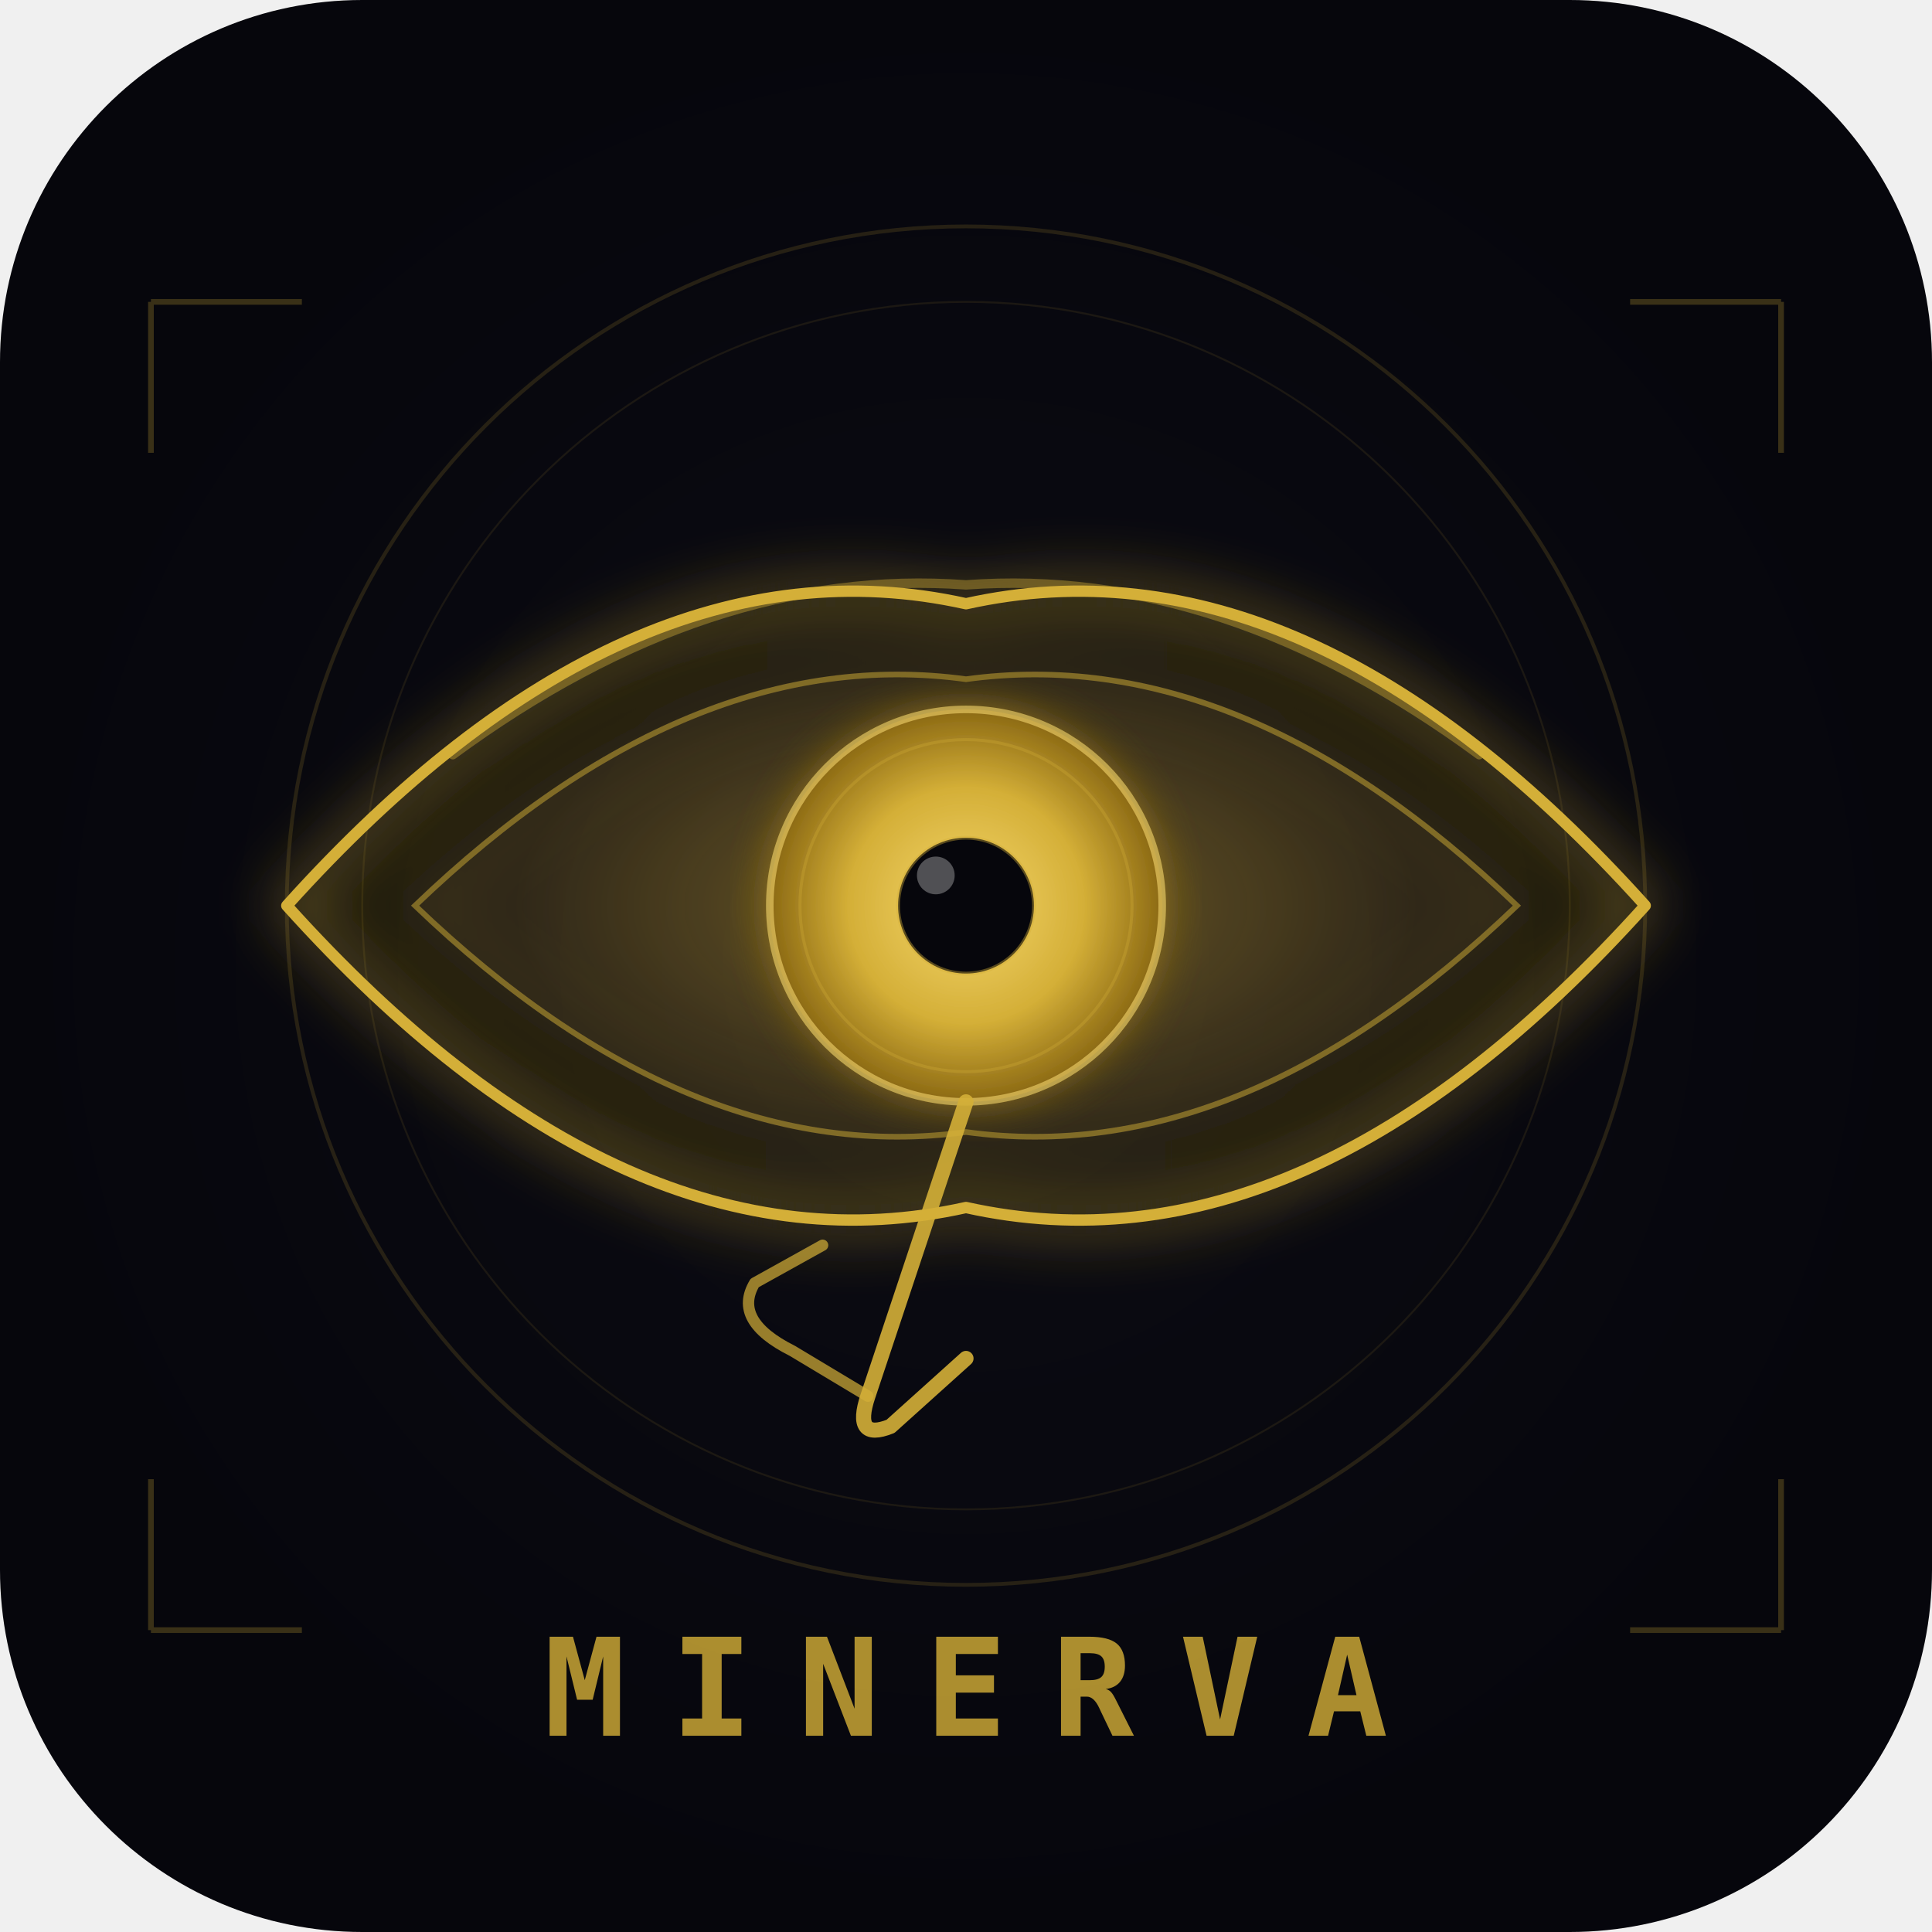
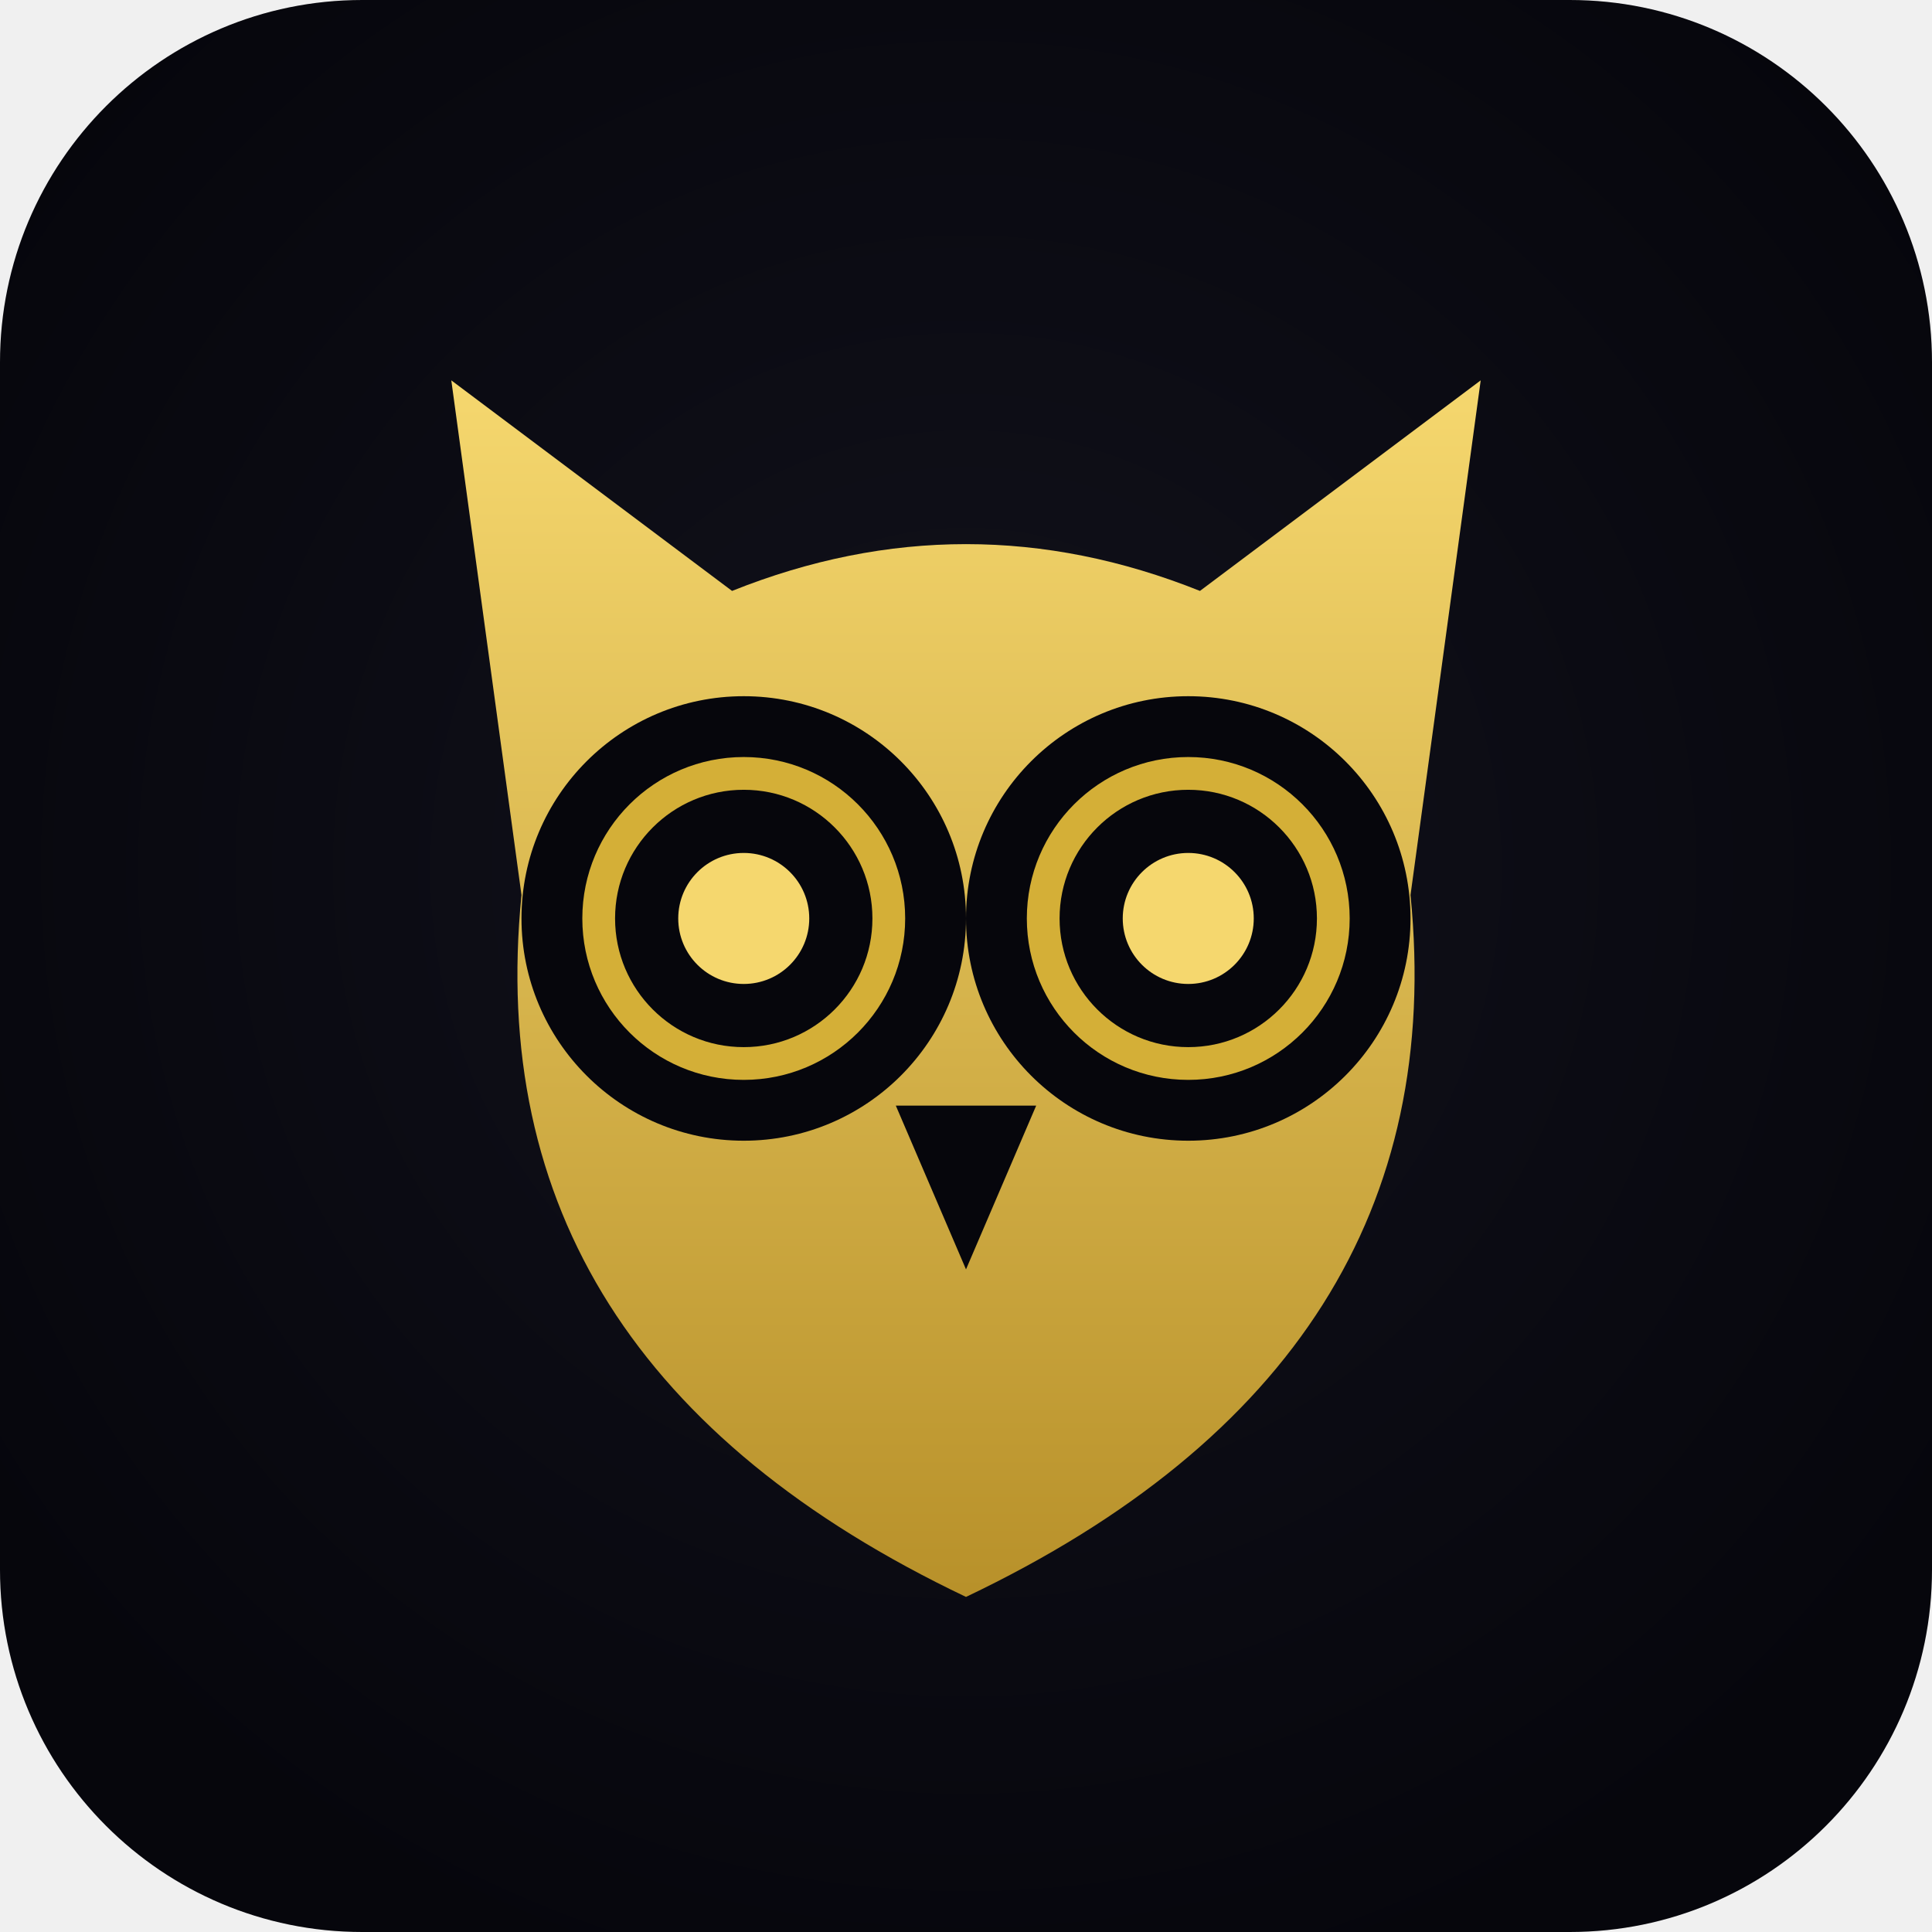
<svg xmlns="http://www.w3.org/2000/svg" viewBox="0 0 512 512" width="512" height="512">
  <defs>
-     <radialGradient id="bg" cx="50%" cy="50%" r="50%">
-       <stop offset="0%" stop-color="#0C0C14" />
+     <radialGradient id="bg" cx="50%" cy="45%" r="60%">
+       <stop offset="0%" stop-color="#12121C" />
      <stop offset="100%" stop-color="#06060C" />
    </radialGradient>
-     <radialGradient id="iris" cx="50%" cy="50%" r="50%">
+     <linearGradient id="gold" x1="0" y1="0" x2="0" y2="1">
      <stop offset="0%" stop-color="#F5D76E" />
-       <stop offset="60%" stop-color="#D4AF37" />
-       <stop offset="100%" stop-color="#8B6914" />
-     </radialGradient>
-     <radialGradient id="glow" cx="50%" cy="50%" r="50%">
-       <stop offset="0%" stop-color="#D4AF37" stop-opacity="0.4" />
-       <stop offset="100%" stop-color="#D4AF37" stop-opacity="0" />
-     </radialGradient>
-     <filter id="f1" x="-50%" y="-50%" width="200%" height="200%">
-       <feGaussianBlur stdDeviation="8" result="blur" />
-       <feComposite in="SourceGraphic" in2="blur" operator="over" />
-     </filter>
-     <filter id="glow-filter">
-       <feGaussianBlur stdDeviation="6" result="blur" />
-       <feMerge>
-         <feMergeNode in="blur" />
-         <feMergeNode in="SourceGraphic" />
-       </feMerge>
-     </filter>
+       <stop offset="100%" stop-color="#B8912A" />
+     </linearGradient>
  </defs>
  <rect width="512" height="512" rx="96" fill="url(#bg)" />
-   <circle cx="256" cy="240" r="180" fill="none" stroke="#D4AF37" stroke-width="1" opacity="0.15" />
-   <circle cx="256" cy="240" r="160" fill="none" stroke="#D4AF37" stroke-width="0.5" opacity="0.1" />
-   <ellipse cx="256" cy="240" rx="120" ry="60" fill="url(#glow)" />
-   <g filter="url(#f1)">
-     <path d="M76 240 Q166 140 256 160 Q346 140 436 240 Q346 340 256 320 Q166 340 76 240Z" fill="rgba(212,175,55,0.06)" stroke="#D4AF37" stroke-width="3" stroke-linejoin="round" />
-     <path d="M110 240 Q183 170 256 180 Q329 170 402 240 Q329 310 256 300 Q183 310 110 240Z" fill="rgba(212,175,55,0.08)" stroke="#D4AF37" stroke-width="1.5" opacity="0.5" />
+   <g transform="translate(256 262) scale(6.2) translate(-32 -34)">
+     <path d="M10 8 L22 17 Q32 13 42 17 L54 8 L51 30 Q53 50 32 60 Q11 50 13 30 Z" fill="url(#gold)" />
+     <circle cx="22.5" cy="31" r="9.5" fill="#06060C" />
+     <circle cx="41.5" cy="31" r="9.5" fill="#06060C" />
+     <circle cx="22.5" cy="31" r="6.2" fill="none" stroke="#D4AF37" stroke-width="1.4" />
+     <circle cx="41.5" cy="31" r="6.2" fill="none" stroke="#D4AF37" stroke-width="1.4" />
+     <circle cx="22.5" cy="31" r="2.8" fill="#F5D76E" />
+     <circle cx="41.5" cy="31" r="2.8" fill="#F5D76E" />
+     <path d="M29 39 L35 39 L32 46 Z" fill="#06060C" />
  </g>
-   <circle cx="256" cy="240" r="52" fill="url(#iris)" filter="url(#glow-filter)" />
-   <circle cx="256" cy="240" r="52" fill="none" stroke="#F5D76E" stroke-width="2" opacity="0.6" />
-   <circle cx="256" cy="240" r="44" fill="none" stroke="#D4AF37" stroke-width="0.8" opacity="0.3" />
-   <circle cx="256" cy="240" r="18" fill="#06060C" />
-   <circle cx="256" cy="240" r="18" fill="none" stroke="#D4AF37" stroke-width="1" opacity="0.4" />
-   <circle cx="248" cy="232" r="5" fill="white" opacity="0.3" />
-   <g stroke="#D4AF37" fill="none" stroke-linecap="round" stroke-linejoin="round">
-     <path d="M256 292 L230 370 Q226 382 236 378 L256 360" stroke-width="4" opacity="0.9" />
-     <path d="M230 370 L210 358 Q194 350 200 340 L218 330" stroke-width="3" opacity="0.7" />
-     <path d="M120 200 Q188 150 256 155 Q324 150 392 200" stroke-width="2.5" opacity="0.4" />
-   </g>
-   <g stroke="#D4AF37" stroke-width="1.5" opacity="0.25" fill="none">
-     <path d="M40 80 L80 80 M40 80 L40 120" />
-     <path d="M472 80 L432 80 M472 80 L472 120" />
-     <path d="M40 432 L80 432 M40 432 L40 392" />
-     <path d="M472 432 L432 432 M472 432 L472 392" />
-   </g>
-   <text x="256" y="460" text-anchor="middle" font-family="monospace" font-size="36" fill="#D4AF37" letter-spacing="12" font-weight="700" opacity="0.8">MINERVA</text>
</svg>
